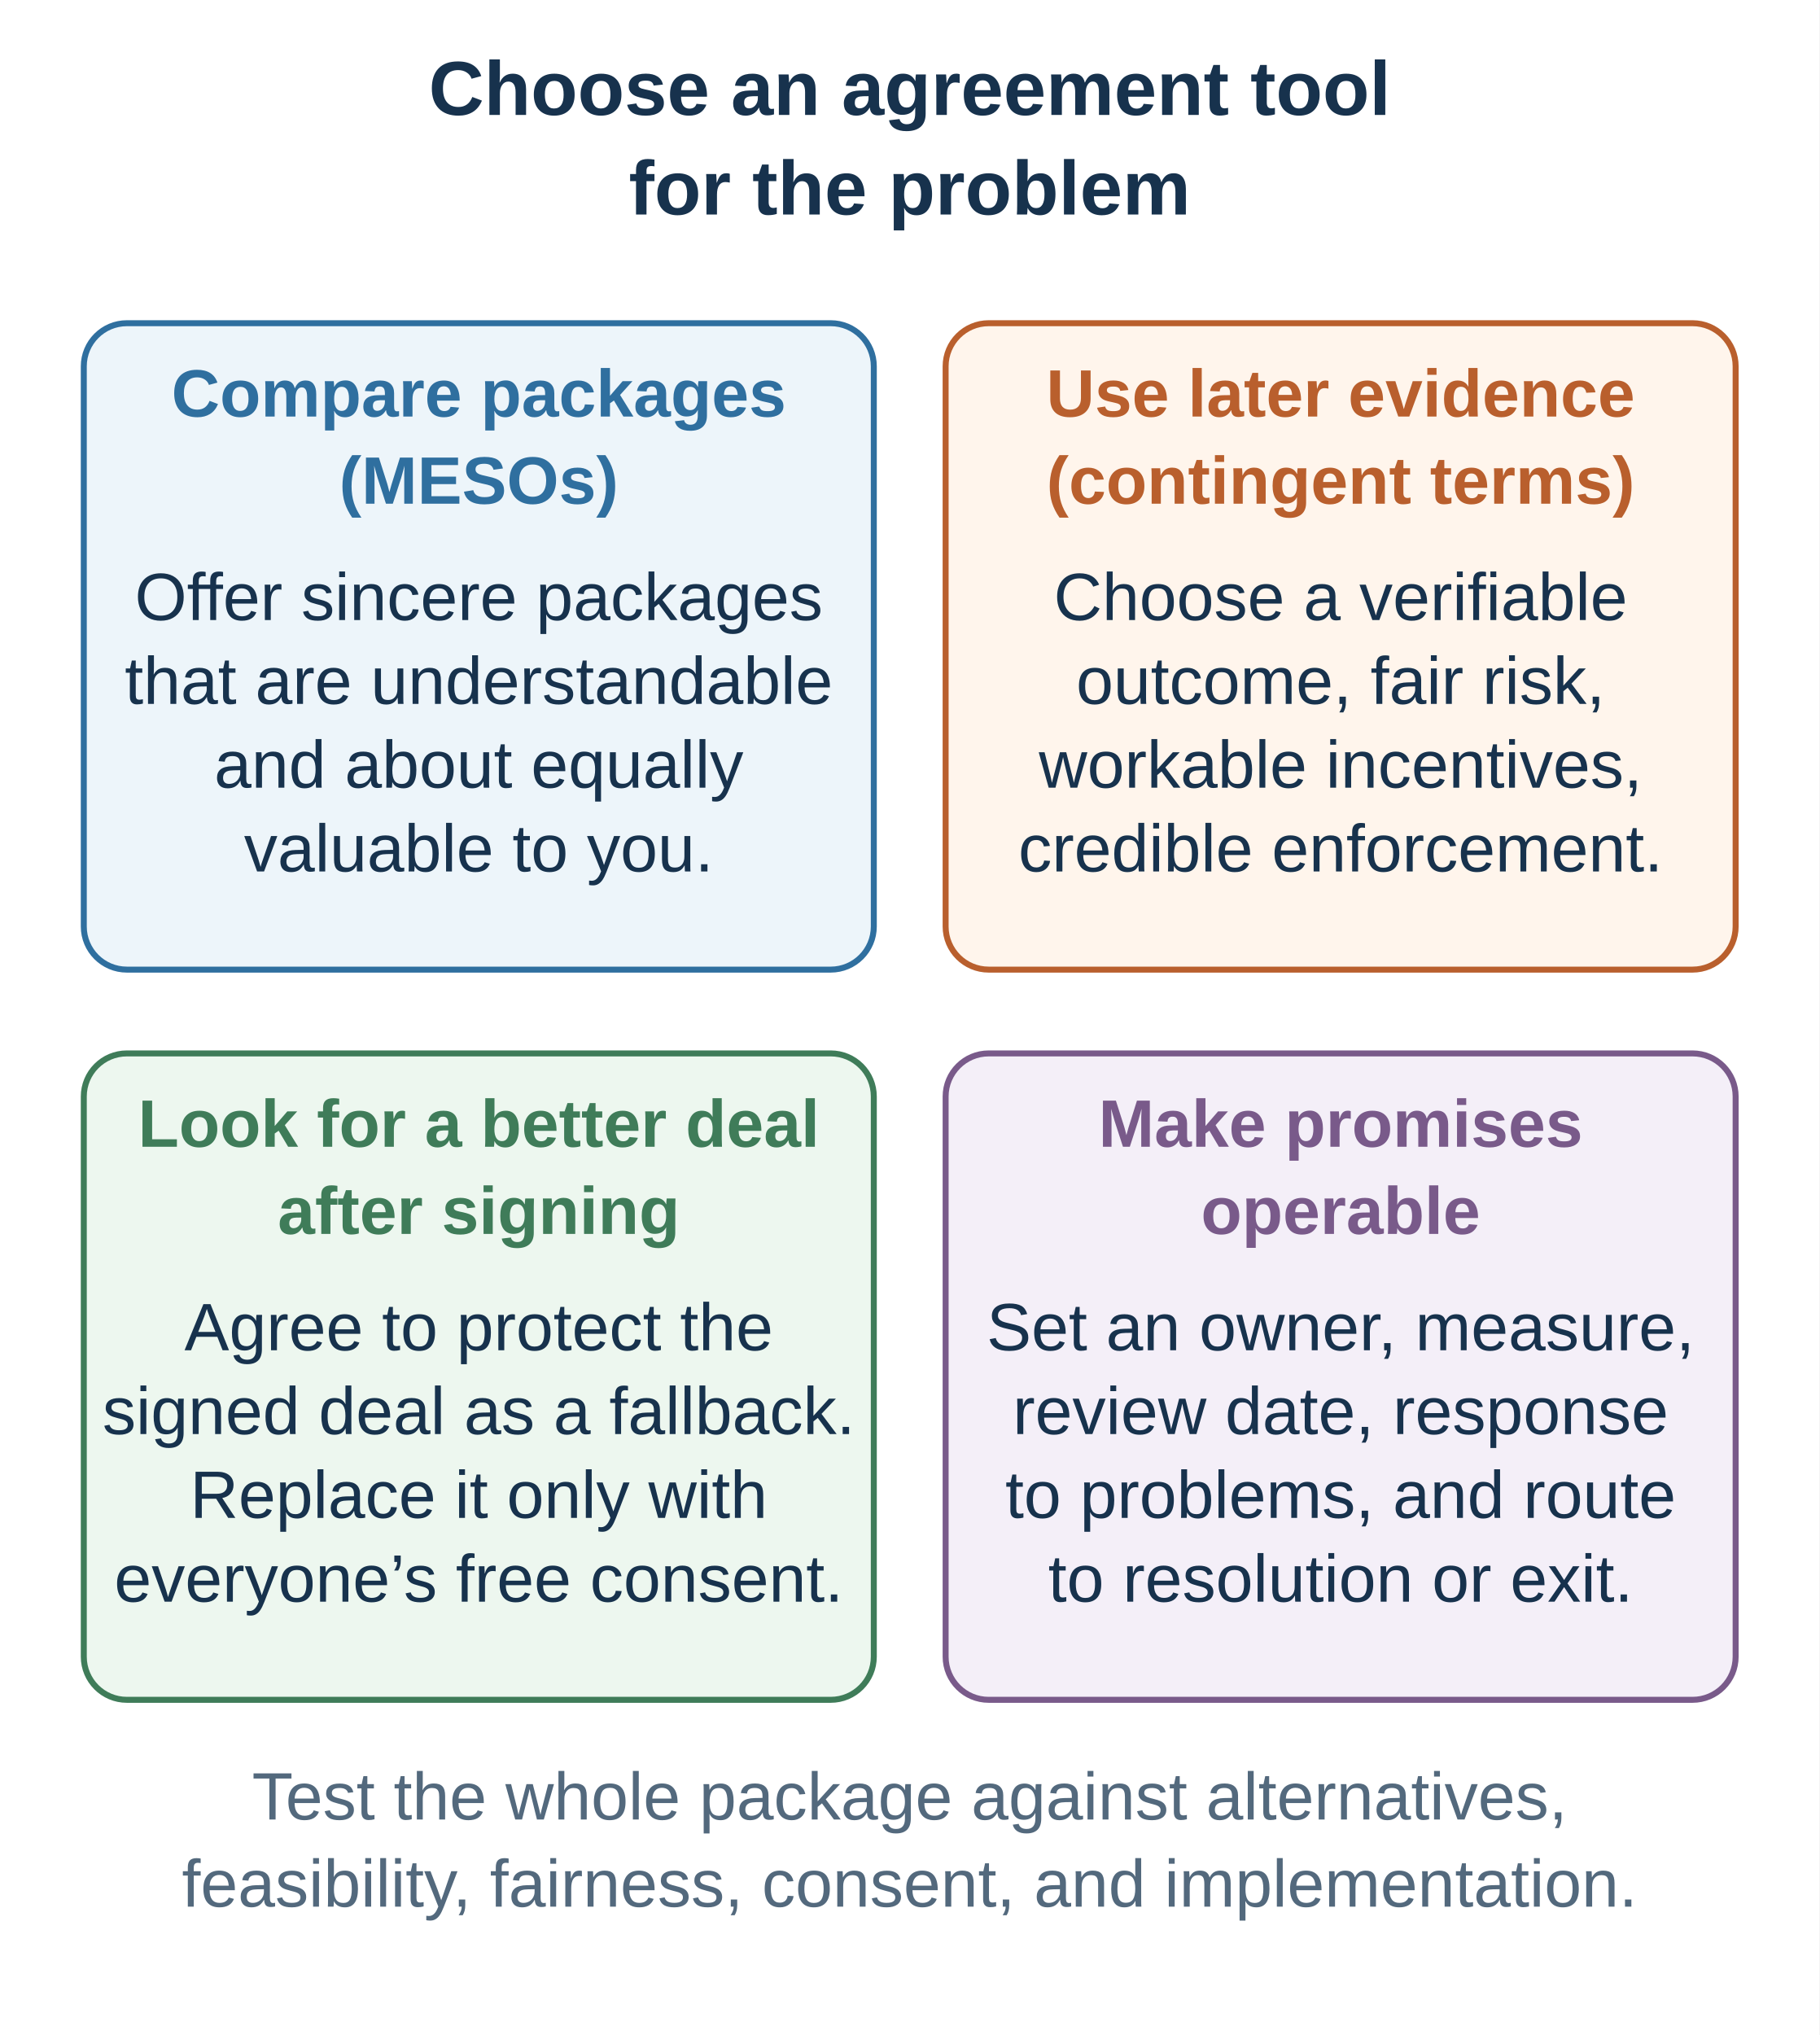
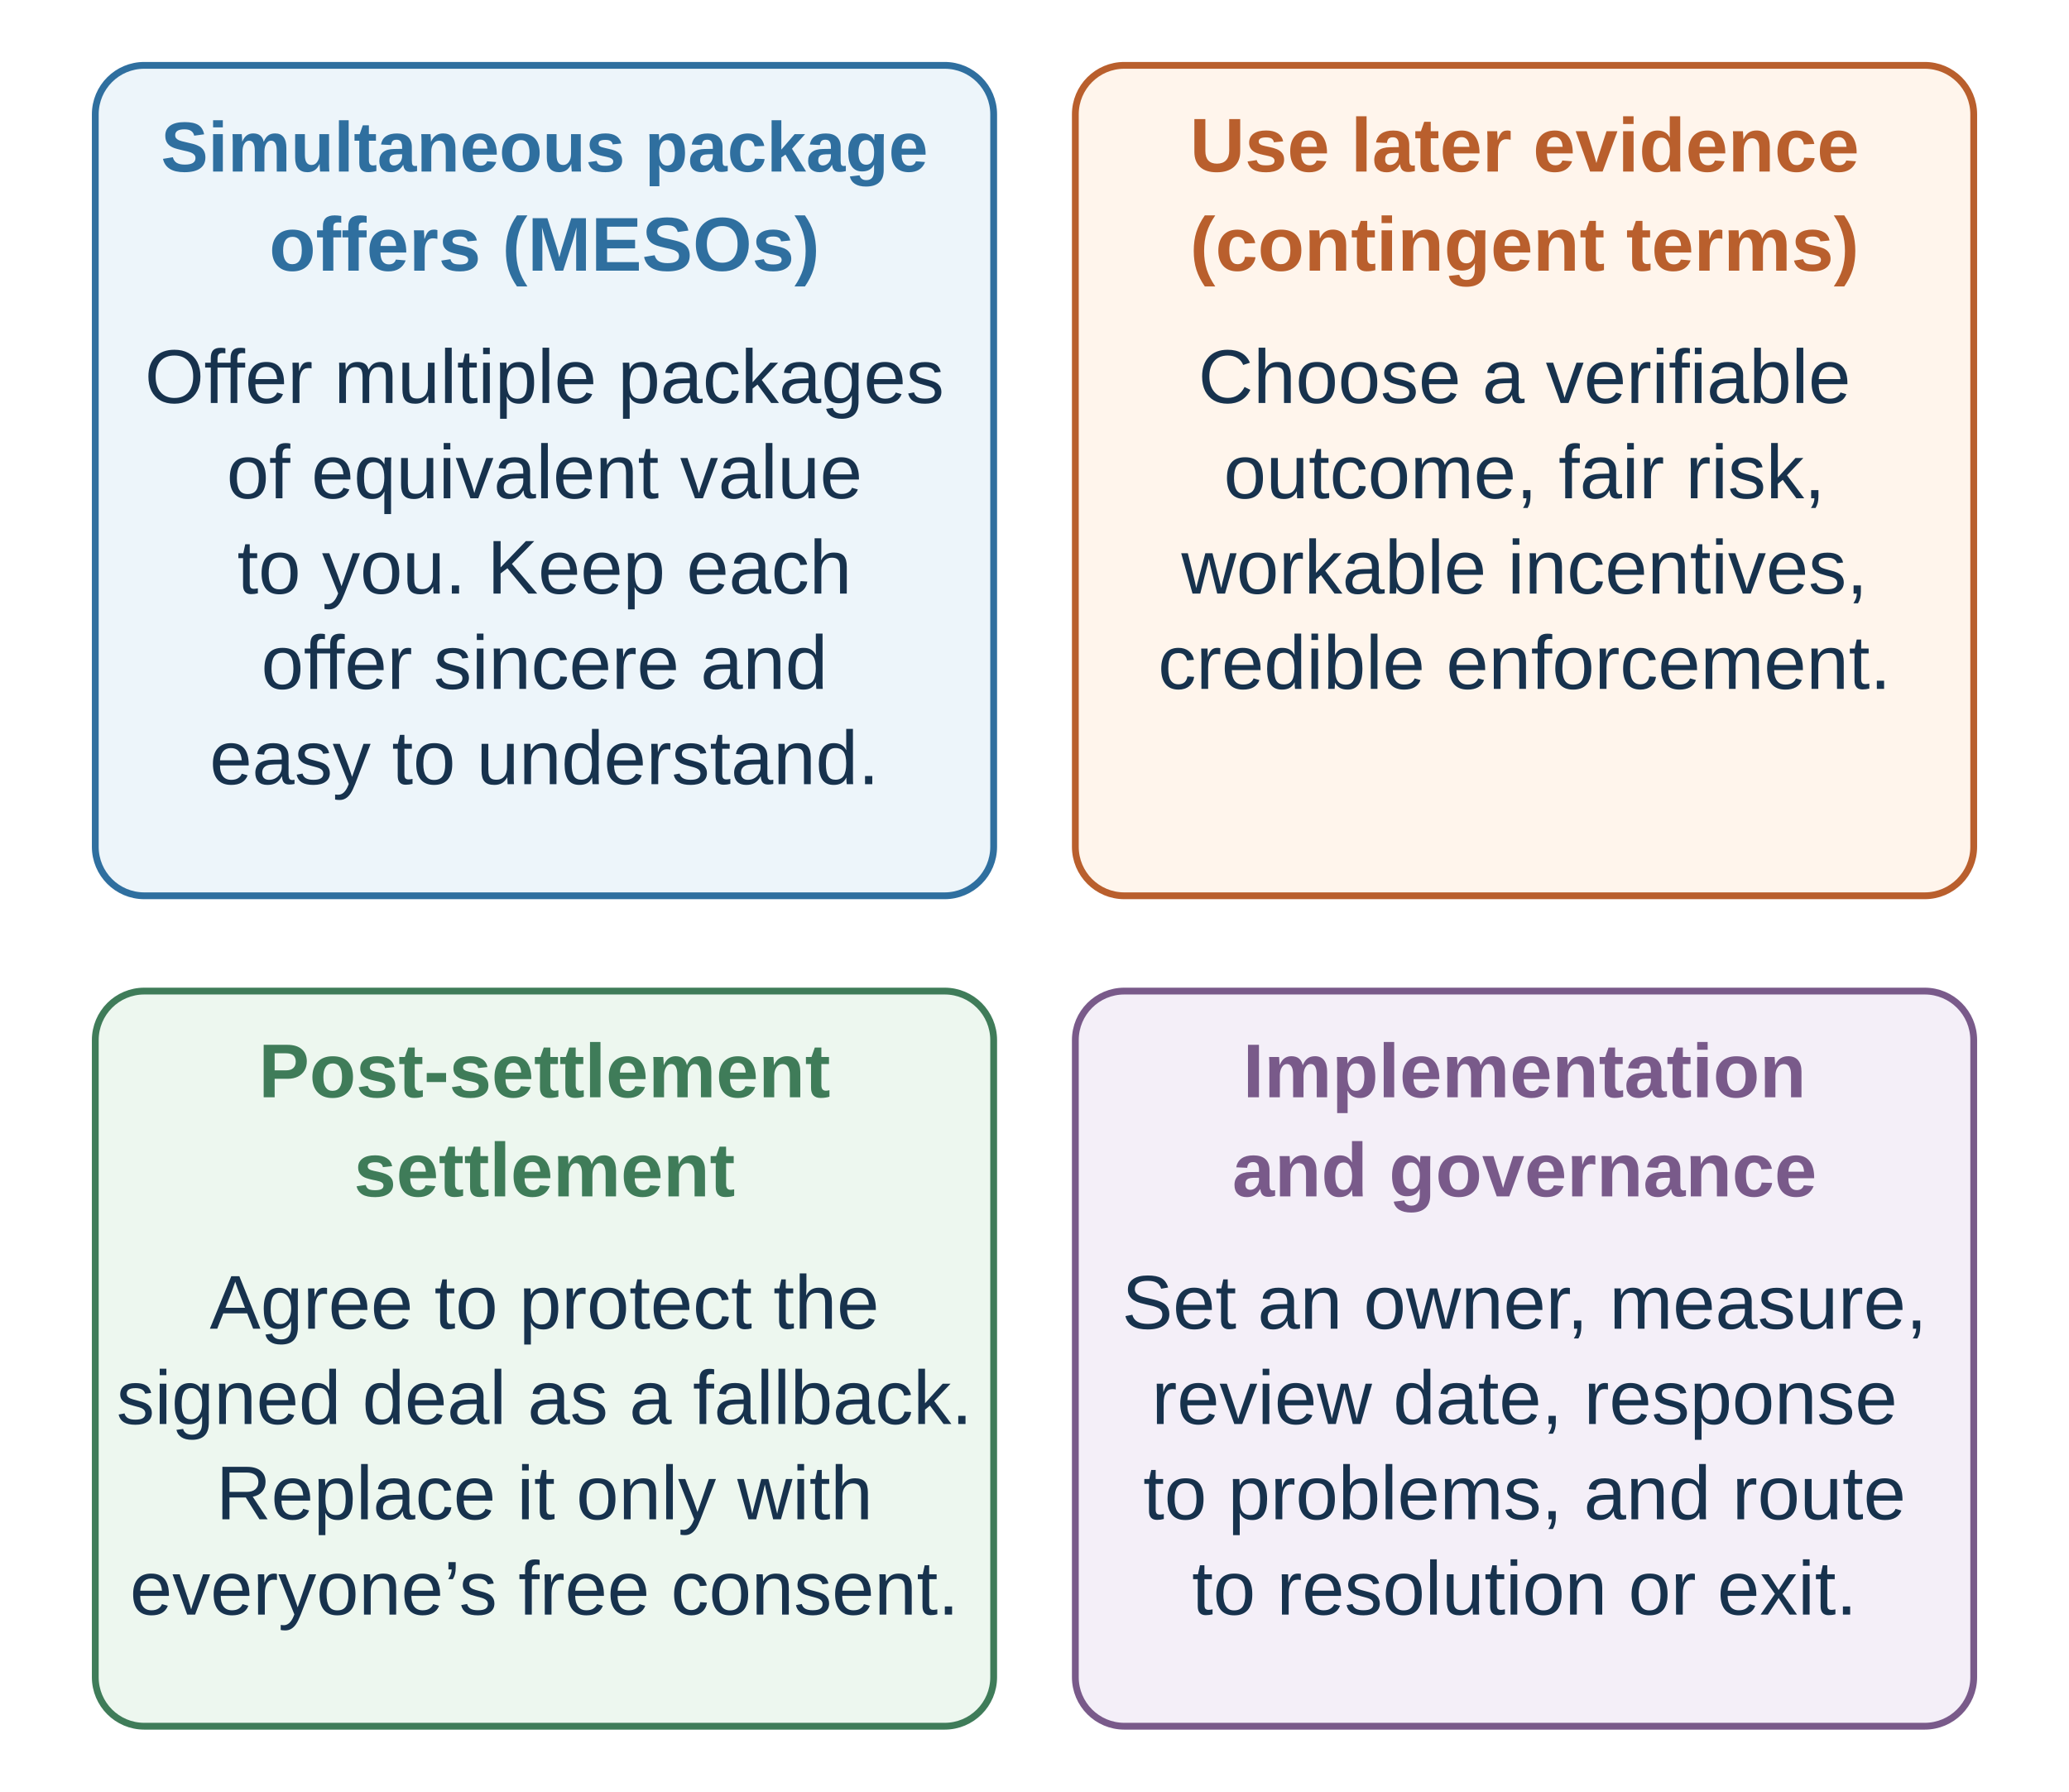
- <svg xmlns="http://www.w3.org/2000/svg" width="760" height="850" viewBox="0 0 760 850" role="img" aria-labelledby="title desc">
+ <svg xmlns="http://www.w3.org/2000/svg" width="760" height="658" viewBox="0 111 760 658" role="img" aria-labelledby="title desc">
  <rect width="760" height="850" fill="white" />
  <defs>
    <marker id="a" viewBox="0 0 12 10" markerWidth="9" markerHeight="8" refX="11" refY="5" orient="auto" markerUnits="userSpaceOnUse">
      <path d="M1 1 L11 5 L1 9 Z" fill="#2f6f9f" />
    </marker>
    <marker id="g" viewBox="0 0 12 10" markerWidth="9" markerHeight="8" refX="11" refY="5" orient="auto" markerUnits="userSpaceOnUse">
      <path d="M1 1 L11 5 L1 9 Z" fill="#3f7c59" />
    </marker>
    <marker id="o" viewBox="0 0 12 10" markerWidth="9" markerHeight="8" refX="11" refY="5" orient="auto" markerUnits="userSpaceOnUse">
      <path d="M1 1 L11 5 L1 9 Z" fill="#b95f2d" />
    </marker>
  </defs>
-   <text x="380" y="48" text-anchor="middle" font-family="Arial, Helvetica, sans-serif" font-size="32" font-weight="700" fill="#17324d">Choose an agreement tool</text>
-   <text x="380" y="89.6" text-anchor="middle" font-family="Arial, Helvetica, sans-serif" font-size="32" font-weight="700" fill="#17324d">for the problem</text>
-   <rect x="35" y="135" width="330" height="270" rx="18" fill="#edf5fa" stroke="#2f6f9f" stroke-width="2.5" />
-   <text x="200" y="174" text-anchor="middle" font-family="Arial, Helvetica, sans-serif" font-size="28" font-weight="700" fill="#2f6f9f">Compare packages</text>
-   <text x="200" y="210.4" text-anchor="middle" font-family="Arial, Helvetica, sans-serif" font-size="28" font-weight="700" fill="#2f6f9f">(MESOs)</text>
-   <text x="200" y="259" text-anchor="middle" font-family="Arial, Helvetica, sans-serif" font-size="28" font-weight="400" fill="#17324d">Offer sincere packages</text>
-   <text x="200" y="294" text-anchor="middle" font-family="Arial, Helvetica, sans-serif" font-size="28" font-weight="400" fill="#17324d">that are understandable</text>
-   <text x="200" y="329" text-anchor="middle" font-family="Arial, Helvetica, sans-serif" font-size="28" font-weight="400" fill="#17324d">and about equally</text>
-   <text x="200" y="364" text-anchor="middle" font-family="Arial, Helvetica, sans-serif" font-size="28" font-weight="400" fill="#17324d">valuable to you.</text>
-   <rect x="395" y="135" width="330" height="270" rx="18" fill="#fff5ec" stroke="#b95f2d" stroke-width="2.5" />
+   <rect x="35" y="135" width="330" height="305" rx="18" fill="#edf5fa" stroke="#2f6f9f" stroke-width="2.5" />
+   <text x="200" y="174" text-anchor="middle" font-family="Arial, Helvetica, sans-serif" font-size="26" font-weight="700" fill="#2f6f9f">Simultaneous package</text>
+   <text x="200" y="210.4" text-anchor="middle" font-family="Arial, Helvetica, sans-serif" font-size="28" font-weight="700" fill="#2f6f9f">offers (MESOs)</text>
+   <text x="200" y="259" text-anchor="middle" font-family="Arial, Helvetica, sans-serif" font-size="28" font-weight="400" fill="#17324d">Offer multiple packages</text>
+   <text x="200" y="294" text-anchor="middle" font-family="Arial, Helvetica, sans-serif" font-size="28" font-weight="400" fill="#17324d">of equivalent value</text>
+   <text x="200" y="329" text-anchor="middle" font-family="Arial, Helvetica, sans-serif" font-size="28" font-weight="400" fill="#17324d">to you. Keep each</text>
+   <text x="200" y="364" text-anchor="middle" font-family="Arial, Helvetica, sans-serif" font-size="28" font-weight="400" fill="#17324d">offer sincere and</text>
+   <rect x="395" y="135" width="330" height="305" rx="18" fill="#fff5ec" stroke="#b95f2d" stroke-width="2.5" />
  <text x="560" y="174" text-anchor="middle" font-family="Arial, Helvetica, sans-serif" font-size="28" font-weight="700" fill="#b95f2d">Use later evidence</text>
  <text x="560" y="210.4" text-anchor="middle" font-family="Arial, Helvetica, sans-serif" font-size="28" font-weight="700" fill="#b95f2d">(contingent terms)</text>
  <text x="560" y="259" text-anchor="middle" font-family="Arial, Helvetica, sans-serif" font-size="28" font-weight="400" fill="#17324d">Choose a verifiable</text>
  <text x="560" y="294" text-anchor="middle" font-family="Arial, Helvetica, sans-serif" font-size="28" font-weight="400" fill="#17324d">outcome, fair risk,</text>
  <text x="560" y="329" text-anchor="middle" font-family="Arial, Helvetica, sans-serif" font-size="28" font-weight="400" fill="#17324d">workable incentives,</text>
  <text x="560" y="364" text-anchor="middle" font-family="Arial, Helvetica, sans-serif" font-size="28" font-weight="400" fill="#17324d">credible enforcement.</text>
-   <rect x="35" y="440" width="330" height="270" rx="18" fill="#edf7ef" stroke="#3f7c59" stroke-width="2.5" />
-   <text x="200" y="479" text-anchor="middle" font-family="Arial, Helvetica, sans-serif" font-size="28" font-weight="700" fill="#3f7c59">Look for a better deal</text>
-   <text x="200" y="515.4" text-anchor="middle" font-family="Arial, Helvetica, sans-serif" font-size="28" font-weight="700" fill="#3f7c59">after signing</text>
-   <text x="200" y="564" text-anchor="middle" font-family="Arial, Helvetica, sans-serif" font-size="28" font-weight="400" fill="#17324d">Agree to protect the</text>
-   <text x="200" y="599" text-anchor="middle" font-family="Arial, Helvetica, sans-serif" font-size="28" font-weight="400" fill="#17324d">signed deal as a fallback.</text>
-   <text x="200" y="634" text-anchor="middle" font-family="Arial, Helvetica, sans-serif" font-size="28" font-weight="400" fill="#17324d">Replace it only with</text>
-   <text x="200" y="669" text-anchor="middle" font-family="Arial, Helvetica, sans-serif" font-size="28" font-weight="400" fill="#17324d">everyone’s free consent.</text>
-   <rect x="395" y="440" width="330" height="270" rx="18" fill="#f4eff8" stroke="#795a8a" stroke-width="2.5" />
-   <text x="560" y="479" text-anchor="middle" font-family="Arial, Helvetica, sans-serif" font-size="28" font-weight="700" fill="#795a8a">Make promises</text>
-   <text x="560" y="515.4" text-anchor="middle" font-family="Arial, Helvetica, sans-serif" font-size="28" font-weight="700" fill="#795a8a">operable</text>
-   <text x="560" y="564" text-anchor="middle" font-family="Arial, Helvetica, sans-serif" font-size="28" font-weight="400" fill="#17324d">Set an owner, measure,</text>
-   <text x="560" y="599" text-anchor="middle" font-family="Arial, Helvetica, sans-serif" font-size="28" font-weight="400" fill="#17324d">review date, response</text>
-   <text x="560" y="634" text-anchor="middle" font-family="Arial, Helvetica, sans-serif" font-size="28" font-weight="400" fill="#17324d">to problems, and route</text>
-   <text x="560" y="669" text-anchor="middle" font-family="Arial, Helvetica, sans-serif" font-size="28" font-weight="400" fill="#17324d">to resolution or exit.</text>
-   <text x="380" y="760" text-anchor="middle" font-family="Arial, Helvetica, sans-serif" font-size="28" font-weight="400" fill="#53697d">Test the whole package against alternatives,</text>
-   <text x="380" y="796.4" text-anchor="middle" font-family="Arial, Helvetica, sans-serif" font-size="28" font-weight="400" fill="#53697d">feasibility, fairness, consent, and implementation.</text>
+   <rect x="35" y="475" width="330" height="270" rx="18" fill="#edf7ef" stroke="#3f7c59" stroke-width="2.5" />
+   <text x="200" y="514" text-anchor="middle" font-family="Arial, Helvetica, sans-serif" font-size="28" font-weight="700" fill="#3f7c59">Post-settlement</text>
+   <text x="200" y="550.4" text-anchor="middle" font-family="Arial, Helvetica, sans-serif" font-size="28" font-weight="700" fill="#3f7c59">settlement</text>
+   <text x="200" y="599" text-anchor="middle" font-family="Arial, Helvetica, sans-serif" font-size="28" font-weight="400" fill="#17324d">Agree to protect the</text>
+   <text x="200" y="634" text-anchor="middle" font-family="Arial, Helvetica, sans-serif" font-size="28" font-weight="400" fill="#17324d">signed deal as a fallback.</text>
+   <text x="200" y="669" text-anchor="middle" font-family="Arial, Helvetica, sans-serif" font-size="28" font-weight="400" fill="#17324d">Replace it only with</text>
+   <text x="200" y="704" text-anchor="middle" font-family="Arial, Helvetica, sans-serif" font-size="28" font-weight="400" fill="#17324d">everyone’s free consent.</text>
+   <rect x="395" y="475" width="330" height="270" rx="18" fill="#f4eff8" stroke="#795a8a" stroke-width="2.5" />
+   <text x="560" y="514" text-anchor="middle" font-family="Arial, Helvetica, sans-serif" font-size="28" font-weight="700" fill="#795a8a">Implementation</text>
+   <text x="560" y="550.4" text-anchor="middle" font-family="Arial, Helvetica, sans-serif" font-size="28" font-weight="700" fill="#795a8a">and governance</text>
+   <text x="560" y="599" text-anchor="middle" font-family="Arial, Helvetica, sans-serif" font-size="28" font-weight="400" fill="#17324d">Set an owner, measure,</text>
+   <text x="560" y="634" text-anchor="middle" font-family="Arial, Helvetica, sans-serif" font-size="28" font-weight="400" fill="#17324d">review date, response</text>
+   <text x="560" y="669" text-anchor="middle" font-family="Arial, Helvetica, sans-serif" font-size="28" font-weight="400" fill="#17324d">to problems, and route</text>
+   <text x="560" y="704" text-anchor="middle" font-family="Arial, Helvetica, sans-serif" font-size="28" font-weight="400" fill="#17324d">to resolution or exit.</text>
+   <text x="200" y="399" text-anchor="middle" font-family="Arial, Helvetica, sans-serif" font-size="28" font-weight="400" fill="#17324d">easy to understand.</text>
</svg>
